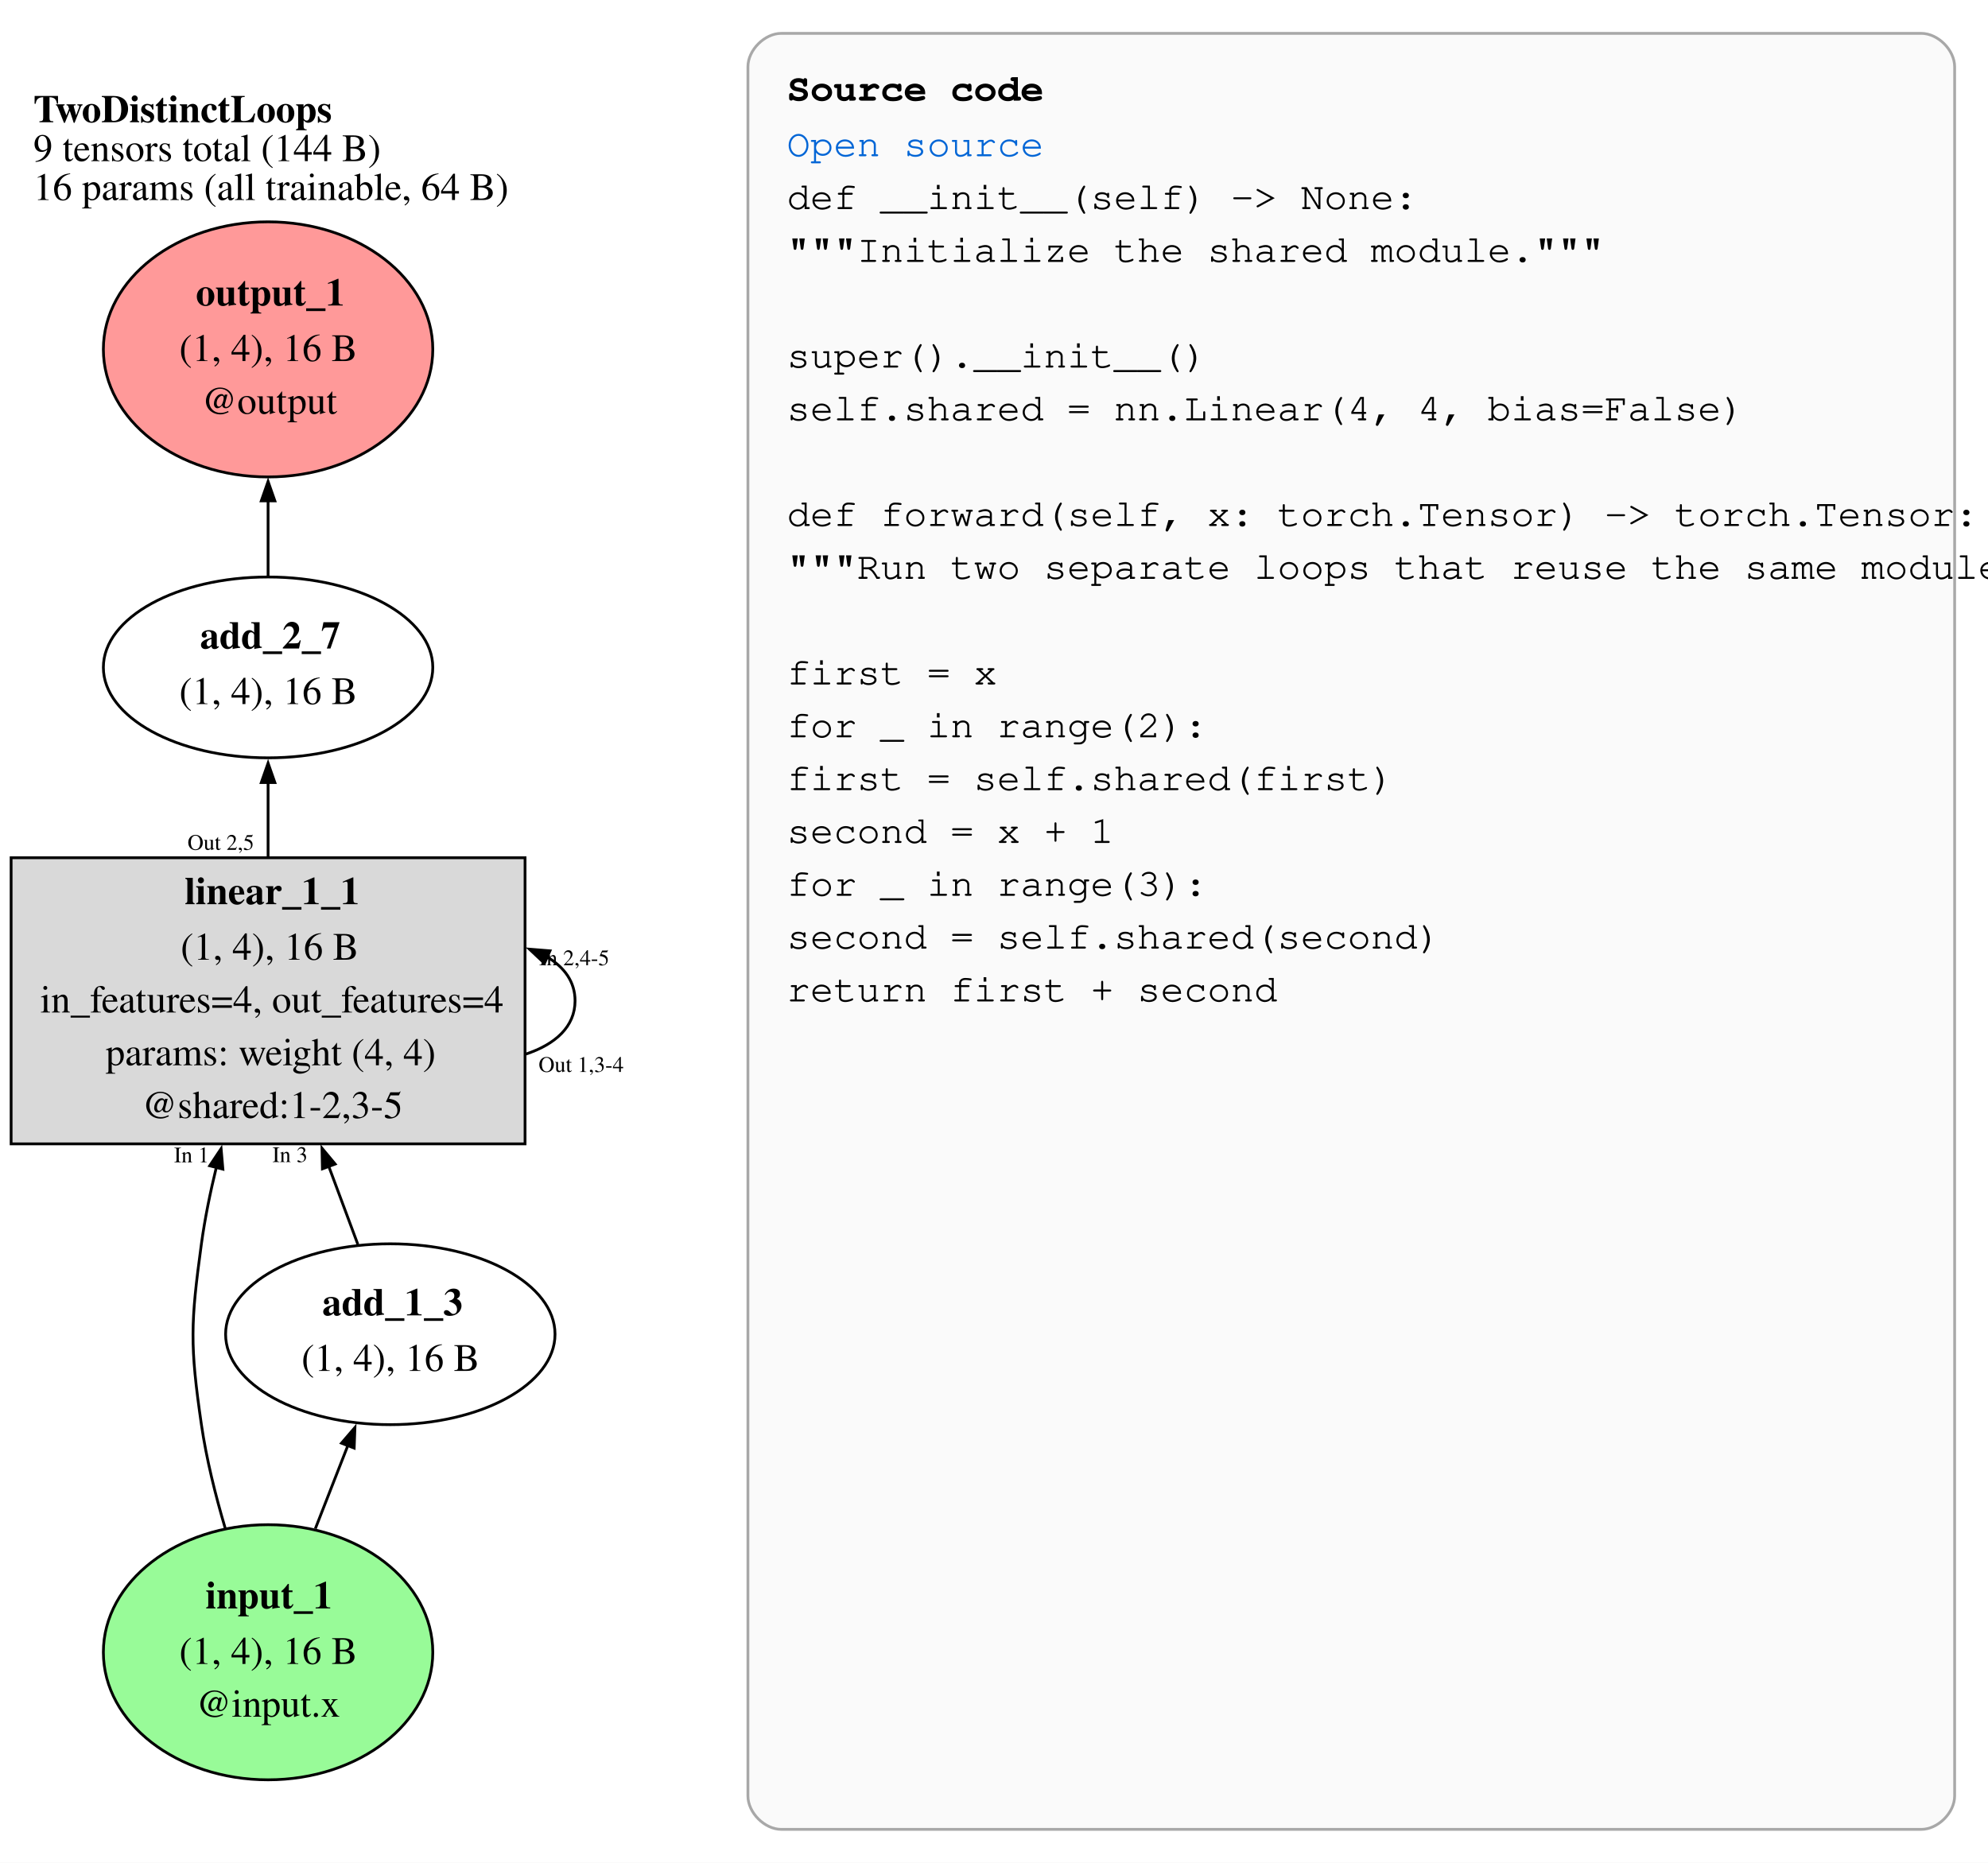
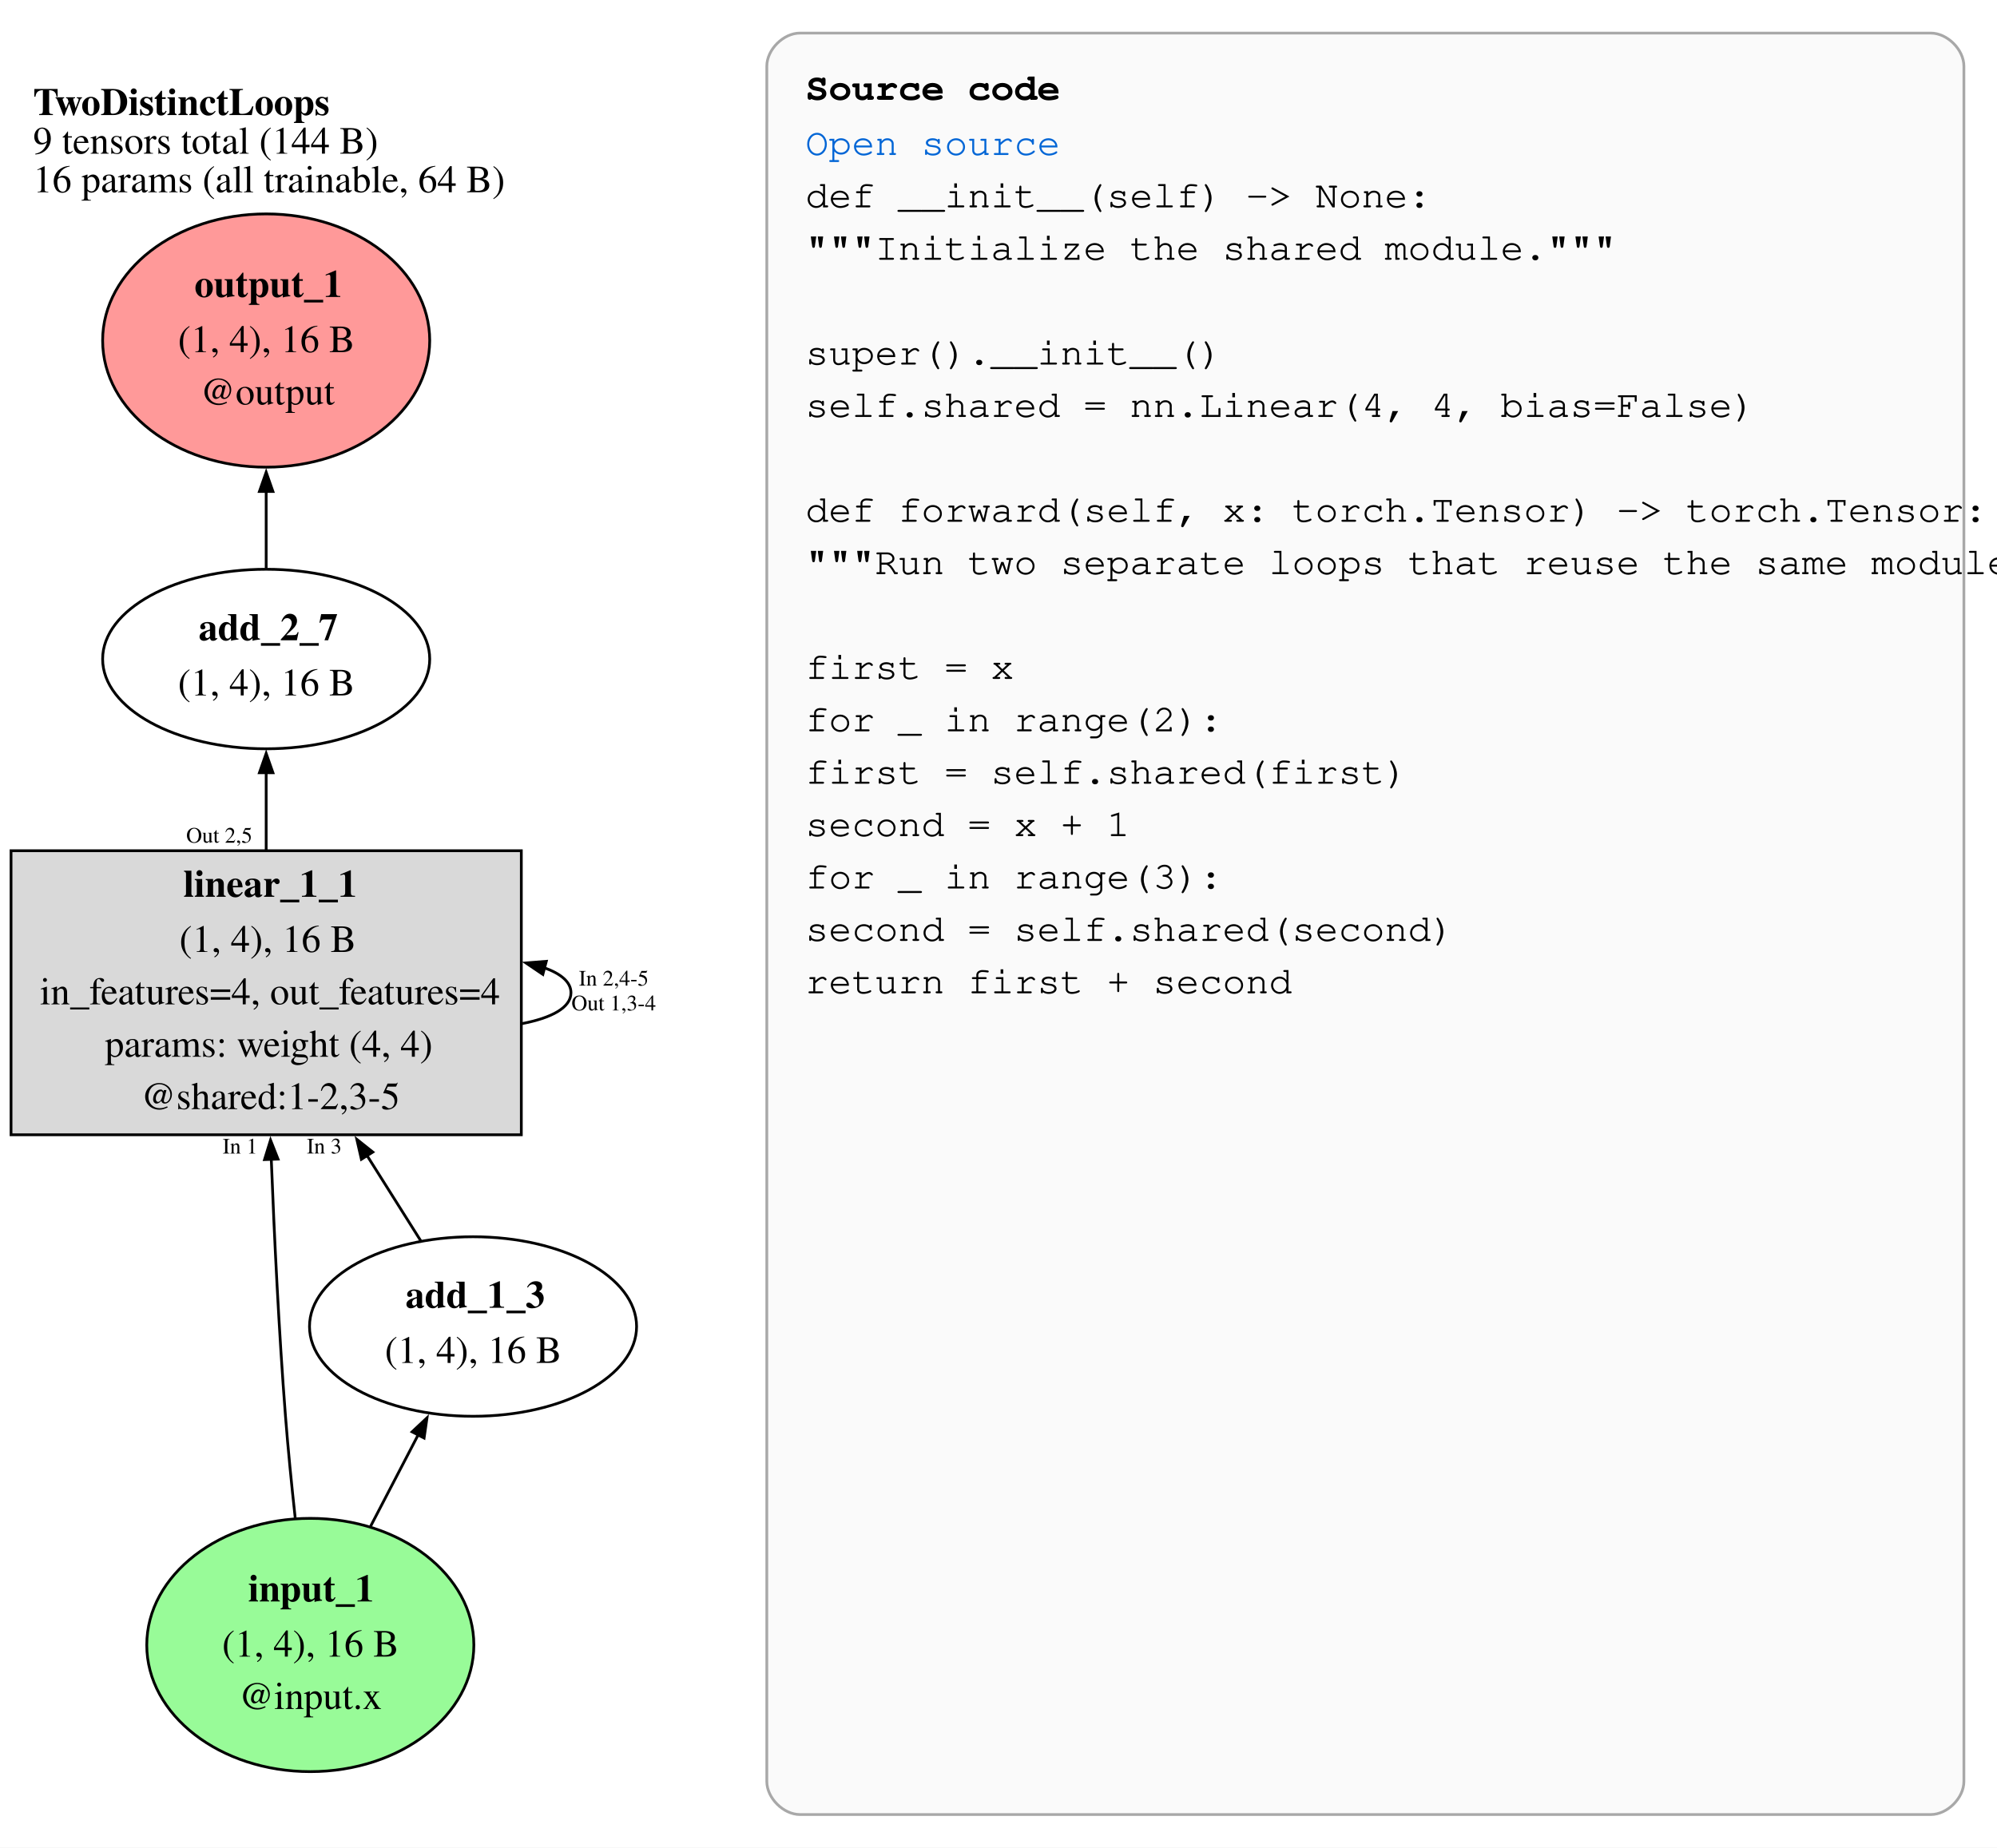
- <svg xmlns="http://www.w3.org/2000/svg" xmlns:xlink="http://www.w3.org/1999/xlink" width="715.00pt" height="670.00pt" viewBox="0 0 715.00 670.00">
+ <svg xmlns="http://www.w3.org/2000/svg" xmlns:xlink="http://www.w3.org/1999/xlink" width="724.00pt" height="670.00pt" viewBox="0 0 724.00 670.00">
  <rect x="0" y="0" width="100%" height="100%" fill="white" />
-   <svg x="0" y="25.50" width="233.00" height="619.00" viewBox="0.00 0.00 233.20 618.96" overflow="visible">
-     <g id="graph0" class="graph" transform="scale(1 1) rotate(0) translate(4 614.96)">
-       <polygon fill="white" stroke="none" points="-4,4 -4,-614.96 229.2,-614.96 229.2,4 -4,4" />
-       <text text-anchor="start" x="8" y="-596.76" font-family="Times,serif" font-weight="bold" font-size="14.00">TwoDistinctLoops</text>
-       <text text-anchor="start" x="8" y="-582.76" font-family="Times,serif" font-size="14.00">9 tensors total (144 B)</text>
-       <text text-anchor="start" x="8" y="-568.76" font-family="Times,serif" font-size="14.00">16 params (all trainable, 64 B)</text>
+   <svg x="0" y="23.50" width="242.00" height="623.00" viewBox="0.00 0.00 242.00 622.96" overflow="visible">
+     <g id="graph0" class="graph" transform="scale(1 1) rotate(0) translate(4 618.96)">
+       <polygon fill="white" stroke="none" points="-4,4 -4,-618.96 238,-618.96 238,4 -4,4" />
+       <text text-anchor="start" x="8" y="-600.76" font-family="Times,serif" font-weight="bold" font-size="14.00">TwoDistinctLoops</text>
+       <text text-anchor="start" x="8" y="-586.76" font-family="Times,serif" font-size="14.00">9 tensors total (144 B)</text>
+       <text text-anchor="start" x="8" y="-572.76" font-family="Times,serif" font-size="14.00">16 params (all trainable, 64 B)</text>
      <g id="node1" class="node">
-         <ellipse fill="#98fb98" stroke="black" cx="92.5" cy="-45.96" rx="59.29" ry="45.92" />
-         <text text-anchor="start" x="70" y="-61.76" font-family="Times,serif" font-weight="bold" font-size="14.00">input_1</text>
-         <text text-anchor="start" x="60.5" y="-41.76" font-family="Times,serif" font-size="14.00">(1, 4), 16 B</text>
-         <text text-anchor="start" x="66.5" y="-22.76" font-family="Times,serif" font-size="14.00">@input.x</text>
+         <ellipse fill="#98fb98" stroke="black" cx="108.5" cy="-45.96" rx="59.29" ry="45.92" />
+         <text text-anchor="start" x="86" y="-61.76" font-family="Times,serif" font-weight="bold" font-size="14.00">input_1</text>
+         <text text-anchor="start" x="76.5" y="-41.76" font-family="Times,serif" font-size="14.00">(1, 4), 16 B</text>
+         <text text-anchor="start" x="82.5" y="-22.76" font-family="Times,serif" font-size="14.00">@input.x</text>
      </g>
      <g id="node2" class="node">
-         <polygon fill="#d9d9d9" stroke="black" points="185,-331.98 0,-331.98 0,-228.98 185,-228.98 185,-331.98" />
-         <text text-anchor="start" x="62.5" y="-315.28" font-family="Times,serif" font-weight="bold" font-size="14.00">linear_1_1</text>
-         <text text-anchor="start" x="61" y="-295.28" font-family="Times,serif" font-size="14.00">(1, 4), 16 B</text>
-         <text text-anchor="start" x="10.5" y="-276.28" font-family="Times,serif" font-size="14.00">in_features=4, out_features=4</text>
-         <text text-anchor="start" x="34" y="-257.28" font-family="Times,serif" font-size="14.00">params: weight (4, 4)</text>
-         <text text-anchor="start" x="47" y="-238.28" font-family="Times,serif" font-size="14.00">@shared:1-2,3-5</text>
+         <polygon fill="#d9d9d9" stroke="black" points="185,-333.98 0,-333.98 0,-230.98 185,-230.98 185,-333.98" />
+         <text text-anchor="start" x="62.5" y="-317.28" font-family="Times,serif" font-weight="bold" font-size="14.00">linear_1_1</text>
+         <text text-anchor="start" x="61" y="-297.28" font-family="Times,serif" font-size="14.00">(1, 4), 16 B</text>
+         <text text-anchor="start" x="10.5" y="-278.28" font-family="Times,serif" font-size="14.00">in_features=4, out_features=4</text>
+         <text text-anchor="start" x="34" y="-259.28" font-family="Times,serif" font-size="14.00">params: weight (4, 4)</text>
+         <text text-anchor="start" x="47" y="-240.28" font-family="Times,serif" font-size="14.00">@shared:1-2,3-5</text>
      </g>
      <g id="edge1" class="edge">
-         <path fill="none" stroke="black" d="M77.08,-90.57C73.54,-102.52 70.29,-115.59 68.5,-127.92 64.35,-156.54 64.6,-164.33 68.5,-192.98 69.74,-202.05 71.67,-211.52 73.92,-220.73" />
-         <polygon fill="black" stroke="black" points="71.48,-221.09 75.59,-227.26 76.23,-219.87 71.48,-221.09" />
-         <text text-anchor="middle" x="64.96" y="-222.33" font-family="Times,serif" font-size="8.00">  In 1  </text>
+         <path fill="none" stroke="black" d="M103.03,-92.01C101.72,-103.99 100.43,-116.94 99.5,-128.92 97.11,-159.72 95.44,-194.08 94.34,-222.38" />
+         <polygon fill="black" stroke="black" points="91.9,-221.98 94.08,-229.06 96.8,-222.16 91.9,-221.98" />
+         <text text-anchor="middle" x="83.03" y="-224.18" font-family="Times,serif" font-size="8.00">  In 1  </text>
      </g>
      <g id="node3" class="node">
-         <ellipse fill="white" stroke="black" cx="136.5" cy="-160.45" rx="59.29" ry="32.55" />
-         <text text-anchor="start" x="112" y="-167.25" font-family="Times,serif" font-weight="bold" font-size="14.00">add_1_3</text>
-         <text text-anchor="start" x="104.5" y="-147.25" font-family="Times,serif" font-size="14.00">(1, 4), 16 B</text>
+         <ellipse fill="white" stroke="black" cx="167.5" cy="-161.45" rx="59.29" ry="32.55" />
+         <text text-anchor="start" x="143" y="-168.25" font-family="Times,serif" font-weight="bold" font-size="14.00">add_1_3</text>
+         <text text-anchor="start" x="135.5" y="-148.25" font-family="Times,serif" font-size="14.00">(1, 4), 16 B</text>
      </g>
      <g id="edge2" class="edge">
-         <path fill="none" stroke="black" d="M109.51,-90.45C113.37,-100.31 117.44,-110.71 121.21,-120.37" />
-         <polygon fill="black" stroke="black" points="118.92,-121.24 123.76,-126.87 123.49,-119.46 118.92,-121.24" />
+         <path fill="none" stroke="black" d="M130.3,-88.9C136.01,-99.88 142.13,-111.65 147.73,-122.41" />
+         <polygon fill="black" stroke="black" points="145.4,-123.26 150.81,-128.34 149.75,-121 145.4,-123.26" />
      </g>
      <g id="edge3" class="edge">
-         <path fill="none" stroke="black" d="M185.2,-261.27C195.98,-264.82 203,-271.22 203,-280.48 203,-287.28 199.22,-292.54 192.94,-296.26" />
-         <polygon fill="black" stroke="black" points="191.99,-293.99 186.59,-299.07 193.98,-298.47 191.99,-293.99" />
-         <text text-anchor="middle" x="202.7" y="-293.28" font-family="Times,serif" font-size="8.00">  In 2,4-5  </text>
-         <text text-anchor="middle" x="205.2" y="-254.87" font-family="Times,serif" font-size="8.00">  Out 1,3-4  </text>
+         <path fill="none" stroke="black" d="M185.2,-271.28C195.98,-273.34 203,-277.08 203,-282.48 203,-286.36 199.38,-289.38 193.33,-291.54" />
+         <polygon fill="black" stroke="black" points="192.81,-289.14 186.67,-293.29 194.06,-293.88 192.81,-289.14" />
+         <text text-anchor="middle" x="218.5" y="-285.08" font-family="Times,serif" font-size="8.00">In 2,4-5</text>
+         <text text-anchor="middle" x="218.5" y="-276.08" font-family="Times,serif" font-size="8.00">Out 1,3-4</text>
      </g>
      <g id="node4" class="node">
-         <ellipse fill="white" stroke="black" cx="92.5" cy="-400.5" rx="59.29" ry="32.55" />
-         <text text-anchor="start" x="68" y="-407.3" font-family="Times,serif" font-weight="bold" font-size="14.00">add_2_7</text>
-         <text text-anchor="start" x="60.5" y="-387.3" font-family="Times,serif" font-size="14.00">(1, 4), 16 B</text>
+         <ellipse fill="white" stroke="black" cx="92.5" cy="-403.5" rx="59.29" ry="32.55" />
+         <text text-anchor="start" x="68" y="-410.3" font-family="Times,serif" font-weight="bold" font-size="14.00">add_2_7</text>
+         <text text-anchor="start" x="60.5" y="-390.3" font-family="Times,serif" font-size="14.00">(1, 4), 16 B</text>
      </g>
      <g id="edge4" class="edge">
-         <path fill="none" stroke="black" d="M92.5,-332.22C92.5,-341.21 92.5,-350.47 92.5,-359.13" />
-         <polygon fill="black" stroke="black" points="90.05,-359.05 92.5,-366.05 94.95,-359.05 90.05,-359.05" />
-         <text text-anchor="middle" x="75.5" y="-334.82" font-family="Times,serif" font-size="8.00">  Out 2,5  </text>
+         <path fill="none" stroke="black" d="M92.5,-334.3C92.5,-343.69 92.5,-353.37 92.5,-362.38" />
+         <polygon fill="black" stroke="black" points="90.05,-362.27 92.5,-369.27 94.95,-362.27 90.05,-362.27" />
+         <text text-anchor="middle" x="75.5" y="-336.9" font-family="Times,serif" font-size="8.00">  Out 2,5  </text>
      </g>
      <g id="edge5" class="edge">
-         <path fill="none" stroke="black" d="M124.82,-192.77C121.57,-201.5 117.93,-211.28 114.29,-221.03" />
-         <polygon fill="black" stroke="black" points="112.06,-220 111.91,-227.41 116.65,-221.71 112.06,-220" />
-         <text text-anchor="middle" x="100.38" y="-222.43" font-family="Times,serif" font-size="8.00">  In 3  </text>
+         <path fill="none" stroke="black" d="M148.57,-192.49C142.59,-201.98 135.77,-212.81 128.99,-223.57" />
+         <polygon fill="black" stroke="black" points="127.02,-222.1 125.36,-229.33 131.16,-224.71 127.02,-222.1" />
+         <text text-anchor="middle" x="113.55" y="-224.21" font-family="Times,serif" font-size="8.00">  In 3  </text>
      </g>
      <g id="node5" class="node">
-         <ellipse fill="#ff9999" stroke="black" cx="92.5" cy="-514.99" rx="59.29" ry="45.92" />
-         <text text-anchor="start" x="66.5" y="-530.79" font-family="Times,serif" font-weight="bold" font-size="14.00">output_1</text>
-         <text text-anchor="start" x="60.5" y="-510.79" font-family="Times,serif" font-size="14.00">(1, 4), 16 B</text>
-         <text text-anchor="start" x="68.5" y="-491.79" font-family="Times,serif" font-size="14.00">@output</text>
+         <ellipse fill="#ff9999" stroke="black" cx="92.5" cy="-518.99" rx="59.29" ry="45.92" />
+         <text text-anchor="start" x="66.5" y="-534.79" font-family="Times,serif" font-weight="bold" font-size="14.00">output_1</text>
+         <text text-anchor="start" x="60.5" y="-514.79" font-family="Times,serif" font-size="14.00">(1, 4), 16 B</text>
+         <text text-anchor="start" x="68.5" y="-495.79" font-family="Times,serif" font-size="14.00">@output</text>
      </g>
      <g id="edge6" class="edge">
-         <path fill="none" stroke="black" d="M92.5,-433.44C92.5,-441.89 92.5,-451.25 92.5,-460.52" />
-         <polygon fill="black" stroke="black" points="90.05,-460.45 92.5,-467.45 94.95,-460.45 90.05,-460.45" />
+         <path fill="none" stroke="black" d="M92.5,-436.42C92.5,-445.14 92.5,-454.84 92.5,-464.41" />
+         <polygon fill="black" stroke="black" points="90.05,-464.26 92.5,-471.26 94.95,-464.26 90.05,-464.26" />
      </g>
    </g>
  </svg>
-   <svg x="257.00" y="0.00" width="458.00" height="670.00" viewBox="0.00 0.00 458.00 670.00" overflow="visible">
+   <svg x="266.00" y="0.00" width="458.00" height="670.00" viewBox="0.00 0.00 458.00 670.00" overflow="visible">
    <g id="graph0" class="graph" transform="scale(1 1) rotate(0) translate(4 666)">
      <g id="clust1" class="cluster">
        <path fill="#fafafa" stroke="#a8a8a8" d="M20,-8C20,-8 430,-8 430,-8 436,-8 442,-14 442,-20 442,-20 442,-642 442,-642 442,-648 436,-654 430,-654 430,-654 20,-654 20,-654 14,-654 8,-648 8,-642 8,-642 8,-20 8,-20 8,-14 14,-8 20,-8" />
      </g>
      <g id="node1" class="node">
        <text text-anchor="start" x="22" y="-629.8" font-family="Courier,monospace" font-weight="bold" font-size="14.00">Source code</text>
        <g id="a_node1_0">
          <a xlink:href="vscode://file//home/jtaylor/projects/torchlens/tests/test_loop_module_rolling.py:296" xlink:title="/home/jtaylor/projects/torchlens/tests/test_loop_module_rolling.py:296">
            <text text-anchor="start" x="22" y="-609.8" font-family="Courier,monospace" font-size="14.00" fill="#0366d6">Open source</text>
          </a>
        </g>
        <text text-anchor="start" x="22" y="-590.8" font-family="Courier,monospace" font-size="14.00">def __init__(self) -&gt; None:</text>
        <text text-anchor="start" x="22" y="-571.8" font-family="Courier,monospace" font-size="14.00">    """Initialize the shared module."""</text>
        <text text-anchor="start" x="22" y="-552.8" font-family="Courier,monospace" font-size="14.00"> </text>
        <text text-anchor="start" x="22" y="-533.8" font-family="Courier,monospace" font-size="14.00">    super().__init__()</text>
        <text text-anchor="start" x="22" y="-514.8" font-family="Courier,monospace" font-size="14.00">    self.shared = nn.Linear(4, 4, bias=False)</text>
        <text text-anchor="start" x="22" y="-495.8" font-family="Courier,monospace" font-size="14.00"> </text>
        <text text-anchor="start" x="22" y="-476.8" font-family="Courier,monospace" font-size="14.00">def forward(self, x: torch.Tensor) -&gt; torch.Tensor:</text>
        <text text-anchor="start" x="22" y="-457.8" font-family="Courier,monospace" font-size="14.00">    """Run two separate loops that reuse the same module."""</text>
        <text text-anchor="start" x="22" y="-438.8" font-family="Courier,monospace" font-size="14.00"> </text>
        <text text-anchor="start" x="22" y="-419.8" font-family="Courier,monospace" font-size="14.00">    first = x</text>
        <text text-anchor="start" x="22" y="-400.8" font-family="Courier,monospace" font-size="14.00">    for _ in range(2):</text>
        <text text-anchor="start" x="22" y="-381.8" font-family="Courier,monospace" font-size="14.00">        first = self.shared(first)</text>
        <text text-anchor="start" x="22" y="-362.8" font-family="Courier,monospace" font-size="14.00">    second = x + 1</text>
        <text text-anchor="start" x="22" y="-343.8" font-family="Courier,monospace" font-size="14.00">    for _ in range(3):</text>
        <text text-anchor="start" x="22" y="-324.8" font-family="Courier,monospace" font-size="14.00">        second = self.shared(second)</text>
        <text text-anchor="start" x="22" y="-305.8" font-family="Courier,monospace" font-size="14.00">    return first + second</text>
        <text text-anchor="start" x="22" y="-156.3" font-family="Courier,monospace" font-size="14.00" fill="#fafafa"> </text>
      </g>
    </g>
  </svg>
</svg>
